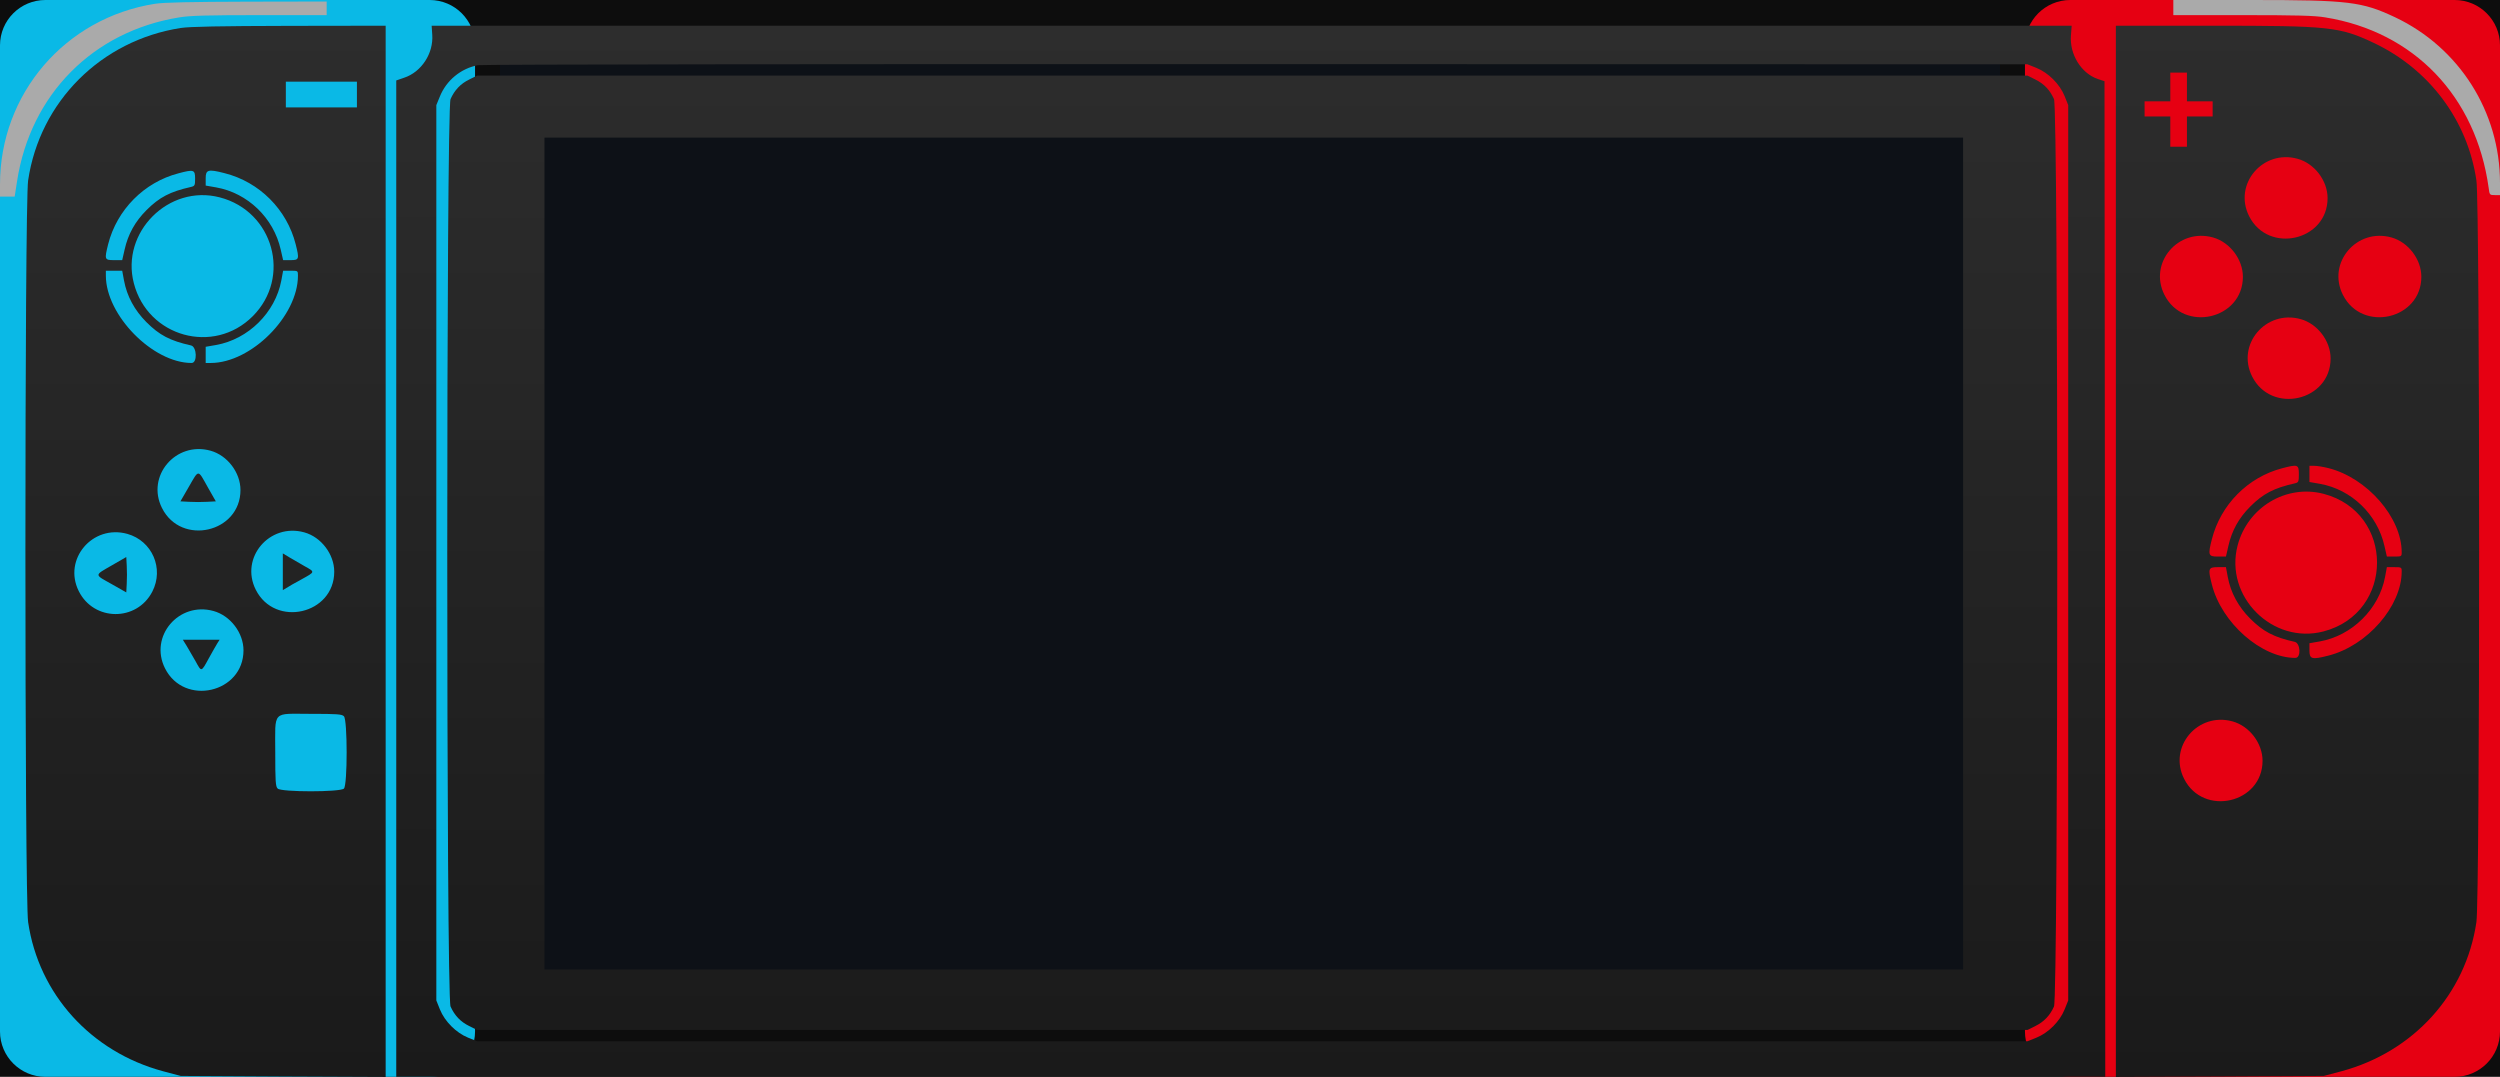
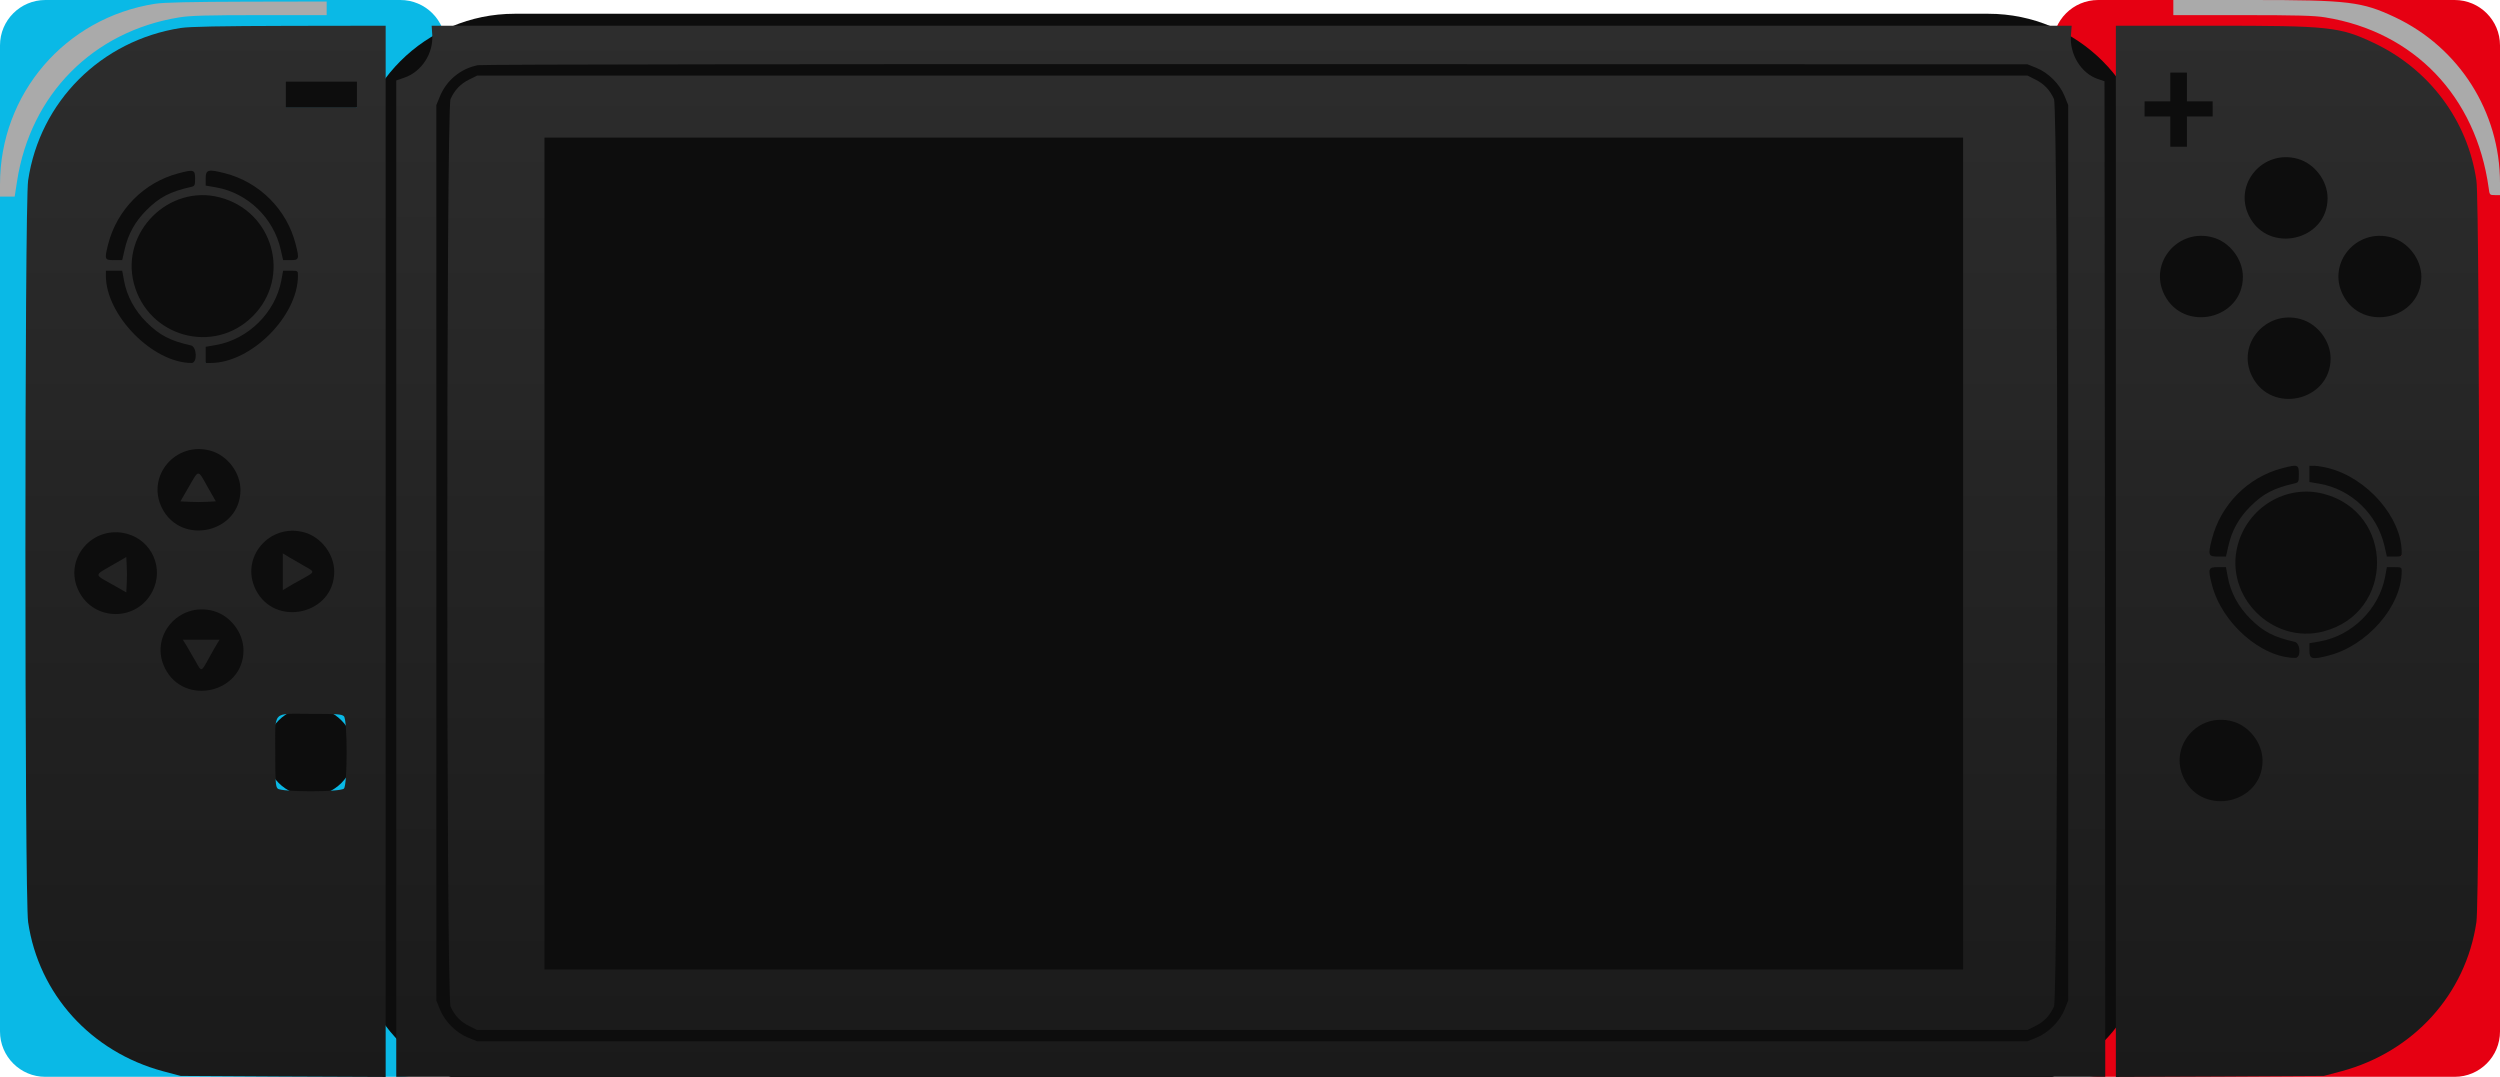
<svg xmlns="http://www.w3.org/2000/svg" width="2204" height="949.333" viewBox="0 0 1653 712">
  <defs>
-     <linearGradient id="a" x1="0" x2="0" y1="0" y2="1">
+     <linearGradient id="c" x1="0" x2="0" y1="0" y2="1">
      <stop offset="0%" stop-color="#2d2d2d" />
      <stop offset="100%" stop-color="#1a1a1a" />
    </linearGradient>
+     <linearGradient id="a" x1="0" x2="0" y1="0" y2="1">
+       <stop offset="0%" stop-color="#0ab9e6" />
+       <stop offset="80%" stop-color="#0ab9e6" />
+     </linearGradient>
+     <linearGradient id="b" x1="0" x2="0" y1="0" y2="1">
+       <stop offset="0%" stop-color="#e60012" />
+       <stop offset="80%" stop-color="#e60012" />
+     </linearGradient>
  </defs>
-   <path fill="#0d0d0d" d="M0 0h1653v712H0z" />
-   <rect width="314.1" height="712" fill="#0ab9e6" rx="30" />
-   <rect width="314.1" height="712" x="1338.9" fill="#e60012" rx="30" />
-   <rect width="991.8" height="640.8" x="330.6" y="35.6" fill="#0d1117" rx="8" />
-   <path fill="url(#a)" d="M119.5 18.5C66.8 26.7 26.3 67.2 18.6 119.3c-2.4 15.8-2.4 474.6 0 490.4 7 47.7 41.6 85.8 89.2 98.6l11.7 3.1 67.8.4 67.7.3V17l-63.7.1c-45.9.1-66 .5-71.8 1.4m116.5 44V71h-47V54h47zM129 118c0 4.6-.2 5-2.7 5.6-13.8 3.1-20.9 6.8-29.4 15.3-7.6 7.6-12.2 15.9-14.5 26.1l-1.6 7h-5.4c-6.3 0-6.4-.4-3.9-10.5 5.8-22.8 23.8-41 46.5-46.9 10.1-2.7 11-2.4 11 3.4m19.5-3.5c23 5.8 41.2 24 47 47 2.5 9.9 2.3 10.5-3.4 10.5h-4.9l-1.6-7c-4.7-20.9-21.8-37.4-42.7-41.1l-6.9-1.2v-4.9c0-5.6 1.6-6.1 12.5-3.3m-3.2 16c35.5 9.2 47.6 52.8 21.8 78.6s-69.4 13.7-78.6-21.8c-8.8-33.7 23.1-65.6 56.8-56.8m-63.3 55c1.9 10.3 7 19.7 14.8 27.5 8.6 8.6 15.6 12.3 29.5 15.4 3.9.9 4.3 11.6.4 11.6C101 240 70 208.4 70 182.3V179h10.8zm115-3.2c0 26.7-31 57.7-57.7 57.7H136v-10.7l6.9-1.2c21.3-3.8 39.1-21.4 43.1-42.6l1.2-6.5h4.9c4.9 0 4.9 0 4.9 3.3M139.2 298c11.2 3.1 19.8 14.5 19.8 26 0 28.2-39.2 37.2-51.9 11.9-10.6-21.1 9.1-44.3 32.1-37.9m62 54c11.2 3.1 19.8 14.5 19.8 26 0 28.2-39.2 37.2-51.9 11.9-10.6-21.1 9.1-44.3 32.1-37.9m-117 1c16.4 4.6 24.4 22.9 16.5 38.2-10.3 19.9-38.6 19.7-48.6-.3-10.6-21.1 9.1-44.3 32.1-37.9m57 51c11.2 3.1 19.8 14.5 19.8 26 0 28.2-39.2 37.2-51.9 11.9-10.6-21.1 9.1-44.3 32.1-37.9m86.2 69.6c2.4 2.3 2.4 45.5 0 47.8-2.3 2.4-41.5 2.4-43.8 0-1.4-1.3-1.6-4.9-1.6-23.9 0-28.3-2.5-25.5 23.5-25.5 17.2 0 20.6.2 21.9 1.6" />
-   <path fill="url(#a)" d="m124.9 321.8-5.6 9.7 5.8.3c3.3.2 8.5.2 11.8 0l5.8-.3-5.4-9.5c-6.6-11.8-5.7-11.8-12.4-.2m62.1 56.3v12.1l2.3-1.4c1.2-.8 5.7-3.4 10-5.7 9.2-5.1 9.2-4.8 2-8.8-3.2-1.8-7.7-4.4-10-5.8l-4.3-2.6zm-113.2-4.2c-11.6 6.7-11.6 5.8.2 12.4l9.5 5.4.3-5.8c.2-3.3.2-8.5 0-11.8l-.3-5.8zm49.7 53.3c1.4 2.4 4 6.9 5.8 10 4 7.3 3.7 7.3 8.8-2 2.3-4.2 4.9-8.7 5.7-10l1.4-2.2h-24.3zM285.8 22.9c.9 12.4-7.1 24.7-18.6 28.5l-5.2 1.8V712h1130l-.2-329.2-.3-329.1-4.5-1.5c-10.9-3.7-18.7-16.3-17.7-28.8l.5-6.4H285.4zm1060.7 22c7.9 3.2 15.4 10.7 18.6 18.6l2.4 6v592l-2.4 6c-3.2 7.9-10.7 15.4-18.6 18.6l-6 2.4h-1025l-6-2.4c-7.9-3.2-15.4-10.7-18.6-18.6l-2.4-6v-592l2.3-5.6c4.3-10.7 13.8-18.6 25.2-20.8 2.6-.5 225.9-.8 514.5-.7l510 .1z" />
-   <path fill="url(#a)" d="M310.2 52.6c-5.7 2.8-9.6 6.9-12.3 12.9-2.9 6.2-2.9 593.8 0 600 2.7 6 6.6 10.1 12.3 12.9l5.2 2.6h1025.2l5.2-2.6c5.7-2.8 9.6-6.9 12.3-12.9 2.9-6.2 2.9-593.8 0-600-2.7-6-6.6-10.1-12.3-12.9l-5.2-2.6H315.4zM1298 366v275H360V91h938zm101-1.4v347.5l68.8-.3 68.7-.4 11.7-3.1c47.6-12.8 82.2-50.9 89.2-98.6 2.4-15.8 2.4-474.6 0-490.4-5.8-39.7-31.1-73.5-67.8-90.9-22.7-10.7-29.2-11.4-106.8-11.4H1399zm47-307.1V67h17v10h-17v20h-11V77h-17V67h17V48h11zm73.2 47.5c11.2 3.1 19.8 14.5 19.8 26 0 28.2-39.2 37.2-51.9 11.9-10.6-21.1 9.1-44.3 32.1-37.9m-56 52c11.2 3.1 19.8 14.5 19.8 26 0 28.2-39.2 37.2-51.9 11.9-10.6-21.1 9.1-44.3 32.1-37.9m118 0c11.2 3.1 19.8 14.5 19.8 26 0 28.2-39.2 37.2-51.9 11.9-10.6-21.1 9.1-44.3 32.1-37.9m-60 54c11.2 3.1 19.8 14.5 19.8 26 0 28.2-39.2 37.2-51.9 11.9-10.6-21.1 9.1-44.3 32.1-37.9m-1.2 102.5c0 5.1-.2 5.5-2.7 6.1-13.8 3.1-20.9 6.8-29.4 15.3-7.6 7.6-12.2 15.9-14.5 26.1l-1.6 7h-5.4c-6.3 0-6.6-.9-3.9-11.5 5.8-22.8 23.8-41 46.5-46.9 10.3-2.7 11-2.5 11 3.9m19.5-4c25.7 6.5 48.5 32.7 48.5 55.7 0 2.7-.2 2.8-4.9 2.8h-4.9l-1.6-7c-4.7-20.9-21.8-37.4-42.7-41.1l-6.9-1.2V308h3.3c1.8 0 6 .7 9.2 1.5m-3.2 17c47.2 12.3 47.2 78.7 0 91-33.7 8.8-65.6-23.1-56.8-56.8 6.6-25.3 32.1-40.6 56.8-34.2m-63.3 55c1.9 10.3 7 19.7 14.8 27.5 8.6 8.6 15.6 12.3 29.5 15.4 3.8.9 4.3 10.6.4 10.6-22.5 0-48.8-23.1-55.2-48.5-2.7-10.6-2.4-11.5 3.9-11.5h5.4zm115-3.7c0 23-22.8 49.2-48.5 55.7-10.9 2.8-12.5 2.3-12.5-3.3v-4.9l6.9-1.2c21.3-3.8 39.1-21.4 43.1-42.6l1.2-6.5h4.9c4.7 0 4.9.1 4.9 2.8M1476.2 477c11.2 3.1 19.8 14.5 19.8 26 0 28.2-39.2 37.2-51.9 11.9-10.6-21.1 9.1-44.3 32.1-37.9" />
+   <rect width="294.7" height="712" fill="url(#a)" rx="30" />
+   <rect width="295.7" height="712" x="1357.3" fill="url(#b)" rx="30" />
+   <rect width="1057.9" height="669.3" x="297.5" y="21.4" fill="#0d1117" rx="8" />
+   <rect width="1188" height="711.7" x="233.5" y="9.1" fill="#0d0d0d" rx="106.8" />
+   <rect width="49.5" height="53.9" x="1415.2" y="45" fill="#0d0d0d" rx="7.4" />
+   <rect width="51.7" height="18.7" x="186.2" y="52.6" fill="#0d0d0d" rx="2.8" />
+   <rect width="1031.8" height="605" x="312.6" y="63" fill="#0d0d0d" rx="90.8" />
+   <circle cx="1511" cy="130.5" r="31.6" fill="#0d0d0d" />
+   <rect width="64.9" height="64.9" x="66.5" y="109.5" fill="#0d0d0d" rx="9.7" />
+   <rect width="67.1" height="64.9" x="132.4" y="109.5" fill="#0d0d0d" rx="9.7" />
+   <circle cx="133.5" cy="175.5" r="54" fill="#0d0d0d" />
+   <circle cx="1455" cy="182.5" r="31.6" fill="#0d0d0d" />
+   <circle cx="1573" cy="182.5" r="31.6" fill="#0d0d0d" />
+   <rect width="64.9" height="67.1" x="66.5" y="175.4" fill="#0d0d0d" rx="9.7" />
+   <rect width="67.1" height="67.1" x="132.4" y="175.4" fill="#0d0d0d" rx="10.1" />
+   <circle cx="1513" cy="236.5" r="31.6" fill="#0d0d0d" />
+   <circle cx="131" cy="323.5" r="31.6" fill="#0d0d0d" />
+   <rect width="64.9" height="66" x="1457.5" y="304.5" fill="#0d0d0d" rx="9.7" />
+   <rect width="67.1" height="66" x="1523.5" y="304.5" fill="#0d0d0d" rx="9.9" />
+   <circle cx="1524.5" cy="371.5" r="54" fill="#0d0d0d" />
+   <circle cx="193" cy="377.5" r="31.6" fill="#0d0d0d" />
+   <circle cx="76" cy="378.5" r="31.6" fill="#0d0d0d" />
+   <rect width="64.9" height="66" x="1457.5" y="371.5" fill="#0d0d0d" rx="9.7" />
+   <rect width="67.1" height="66" x="1523.5" y="371.5" fill="#0d0d0d" rx="9.9" />
+   <circle cx="133" cy="429.5" r="31.6" fill="#0d0d0d" />
+   <circle cx="205" cy="497" r="29.3" fill="#0d0d0d" />
+   <circle cx="1468" cy="502.5" r="31.6" fill="#0d0d0d" />
+   <path fill="url(#c)" d="M119.5 18.5C66.8 26.7 26.3 67.2 18.6 119.3c-2.4 15.8-2.4 474.6 0 490.4 7 47.7 41.6 85.8 89.2 98.6l11.7 3.1 67.8.4 67.7.3V17l-63.7.1c-45.9.1-66 .5-71.8 1.4m116.5 44V71h-47V54h47zM129 118c0 4.6-.2 5-2.7 5.6-13.8 3.1-20.9 6.8-29.4 15.3-7.6 7.6-12.2 15.9-14.5 26.1l-1.6 7h-5.4c-6.3 0-6.4-.4-3.9-10.5 5.8-22.8 23.8-41 46.5-46.9 10.1-2.7 11-2.4 11 3.4m19.5-3.5c23 5.8 41.2 24 47 47 2.5 9.9 2.3 10.5-3.4 10.5h-4.9l-1.6-7c-4.7-20.9-21.8-37.4-42.7-41.1l-6.9-1.2v-4.9c0-5.6 1.6-6.1 12.5-3.3m-3.2 16c35.5 9.2 47.6 52.8 21.8 78.6s-69.4 13.7-78.6-21.8c-8.8-33.7 23.1-65.6 56.8-56.8m-63.3 55c1.9 10.3 7 19.7 14.8 27.5 8.6 8.6 15.6 12.3 29.5 15.4 3.9.9 4.3 11.6.4 11.6C101 240 70 208.4 70 182.3V179h10.8zm115-3.2c0 26.7-31 57.7-57.7 57.7H136v-10.7l6.9-1.2c21.3-3.8 39.1-21.4 43.1-42.6l1.2-6.5h4.9c4.9 0 4.9 0 4.9 3.3M139.2 298c11.2 3.1 19.8 14.5 19.8 26 0 28.2-39.2 37.2-51.9 11.9-10.6-21.1 9.1-44.3 32.1-37.9m62 54c11.2 3.1 19.8 14.5 19.8 26 0 28.2-39.2 37.2-51.9 11.9-10.6-21.1 9.1-44.3 32.1-37.9m-117 1c16.4 4.6 24.4 22.9 16.5 38.2-10.3 19.9-38.6 19.7-48.6-.3-10.6-21.1 9.1-44.3 32.1-37.9m57 51c11.2 3.1 19.8 14.5 19.8 26 0 28.2-39.2 37.2-51.9 11.9-10.6-21.1 9.1-44.3 32.1-37.9m86.2 69.6c2.4 2.3 2.4 45.5 0 47.8-2.3 2.4-41.5 2.4-43.8 0-1.4-1.3-1.6-4.9-1.6-23.9 0-28.3-2.5-25.5 23.5-25.5 17.2 0 20.6.2 21.9 1.6" />
+   <path fill="url(#c)" d="m124.9 321.8-5.6 9.7 5.8.3c3.3.2 8.5.2 11.8 0l5.8-.3-5.4-9.5c-6.6-11.8-5.7-11.8-12.4-.2m62.1 56.3v12.1l2.3-1.4c1.2-.8 5.7-3.4 10-5.7 9.2-5.1 9.2-4.8 2-8.8-3.2-1.8-7.7-4.4-10-5.8l-4.3-2.6zm-113.2-4.2c-11.6 6.7-11.6 5.8.2 12.4l9.5 5.4.3-5.8c.2-3.3.2-8.5 0-11.8l-.3-5.8zm49.7 53.3c1.4 2.4 4 6.9 5.8 10 4 7.3 3.7 7.3 8.8-2 2.3-4.2 4.9-8.7 5.7-10l1.4-2.2h-24.3zM285.8 22.9c.9 12.4-7.1 24.7-18.6 28.5l-5.2 1.8V712h1130l-.2-329.2-.3-329.1-4.5-1.5c-10.9-3.7-18.7-16.3-17.7-28.8l.5-6.4H285.4zm1060.7 22c7.9 3.2 15.4 10.7 18.6 18.6l2.4 6v592l-2.4 6c-3.2 7.9-10.7 15.4-18.6 18.6l-6 2.4h-1025l-6-2.4c-7.9-3.2-15.4-10.7-18.6-18.6l-2.4-6v-592l2.3-5.6c4.3-10.7 13.8-18.6 25.2-20.8 2.6-.5 225.9-.8 514.5-.7l510 .1z" />
+   <path fill="url(#c)" d="M310.2 52.6c-5.7 2.8-9.6 6.9-12.3 12.9-2.9 6.2-2.9 593.8 0 600 2.7 6 6.6 10.1 12.3 12.9l5.2 2.6h1025.2l5.2-2.6c5.7-2.8 9.6-6.9 12.3-12.9 2.9-6.2 2.9-593.8 0-600-2.7-6-6.6-10.1-12.3-12.9l-5.2-2.6H315.4zM1298 366v275H360V91h938zm101-1.4v347.5l68.8-.3 68.7-.4 11.7-3.1c47.6-12.8 82.2-50.9 89.2-98.6 2.4-15.8 2.4-474.6 0-490.4-5.8-39.7-31.1-73.5-67.8-90.9-22.7-10.7-29.2-11.4-106.8-11.4H1399zm47-307.1V67h17v10h-17v20h-11V77h-17V67h17V48h11zm73.2 47.5c11.2 3.1 19.8 14.5 19.8 26 0 28.2-39.2 37.2-51.9 11.9-10.6-21.1 9.1-44.3 32.1-37.9m-56 52c11.2 3.1 19.8 14.5 19.8 26 0 28.2-39.2 37.2-51.9 11.9-10.6-21.1 9.1-44.3 32.1-37.9m118 0c11.2 3.1 19.8 14.5 19.8 26 0 28.2-39.2 37.2-51.9 11.9-10.6-21.1 9.1-44.3 32.1-37.9m-60 54c11.2 3.1 19.8 14.5 19.8 26 0 28.2-39.2 37.2-51.9 11.9-10.6-21.1 9.1-44.3 32.1-37.9m-1.2 102.5c0 5.1-.2 5.5-2.7 6.1-13.8 3.1-20.9 6.8-29.4 15.3-7.6 7.6-12.2 15.9-14.5 26.1l-1.6 7h-5.4c-6.3 0-6.6-.9-3.9-11.5 5.8-22.8 23.8-41 46.5-46.9 10.3-2.7 11-2.5 11 3.9m19.5-4c25.7 6.5 48.5 32.7 48.5 55.7 0 2.7-.2 2.8-4.9 2.8h-4.9l-1.6-7c-4.7-20.9-21.8-37.4-42.7-41.1l-6.9-1.2V308h3.3c1.8 0 6 .7 9.2 1.5m-3.2 17c47.2 12.3 47.2 78.7 0 91-33.7 8.8-65.6-23.1-56.8-56.8 6.6-25.3 32.1-40.6 56.8-34.2m-63.3 55c1.9 10.3 7 19.7 14.8 27.5 8.6 8.6 15.6 12.3 29.5 15.4 3.8.9 4.3 10.6.4 10.6-22.5 0-48.8-23.1-55.2-48.5-2.7-10.6-2.4-11.5 3.9-11.5h5.4zm115-3.7c0 23-22.8 49.2-48.5 55.7-10.9 2.8-12.5 2.3-12.5-3.3v-4.9l6.9-1.2c21.3-3.8 39.1-21.4 43.1-42.6l1.2-6.5h4.9c4.7 0 4.9.1 4.9 2.8M1476.2 477c11.2 3.1 19.8 14.5 19.8 26 0 28.2-39.2 37.2-51.9 11.9-10.6-21.1 9.1-44.3 32.1-37.9" />
  <path fill="#aaa" d="M1437 5v5h45.8c35.3 0 47.7.3 54.7 1.5 58.7 9.5 99.6 52.2 108 112.7.6 4.7.7 4.8 4.1 4.8h3.4v-8.1c0-46.9-26.9-89.4-69.4-109.5C1561.7 1.1 1553 0 1488.8 0H1437zM102.5 2.5C43.1 11.8 0 62 0 121.9v8.1h9.7l1.6-10.3c8.9-57.3 50.2-99 107.2-108.2 6.9-1.2 19.2-1.5 53.3-1.5H216V1l-52.7.1c-37.1.1-55.2.5-60.8 1.4" />
</svg>
